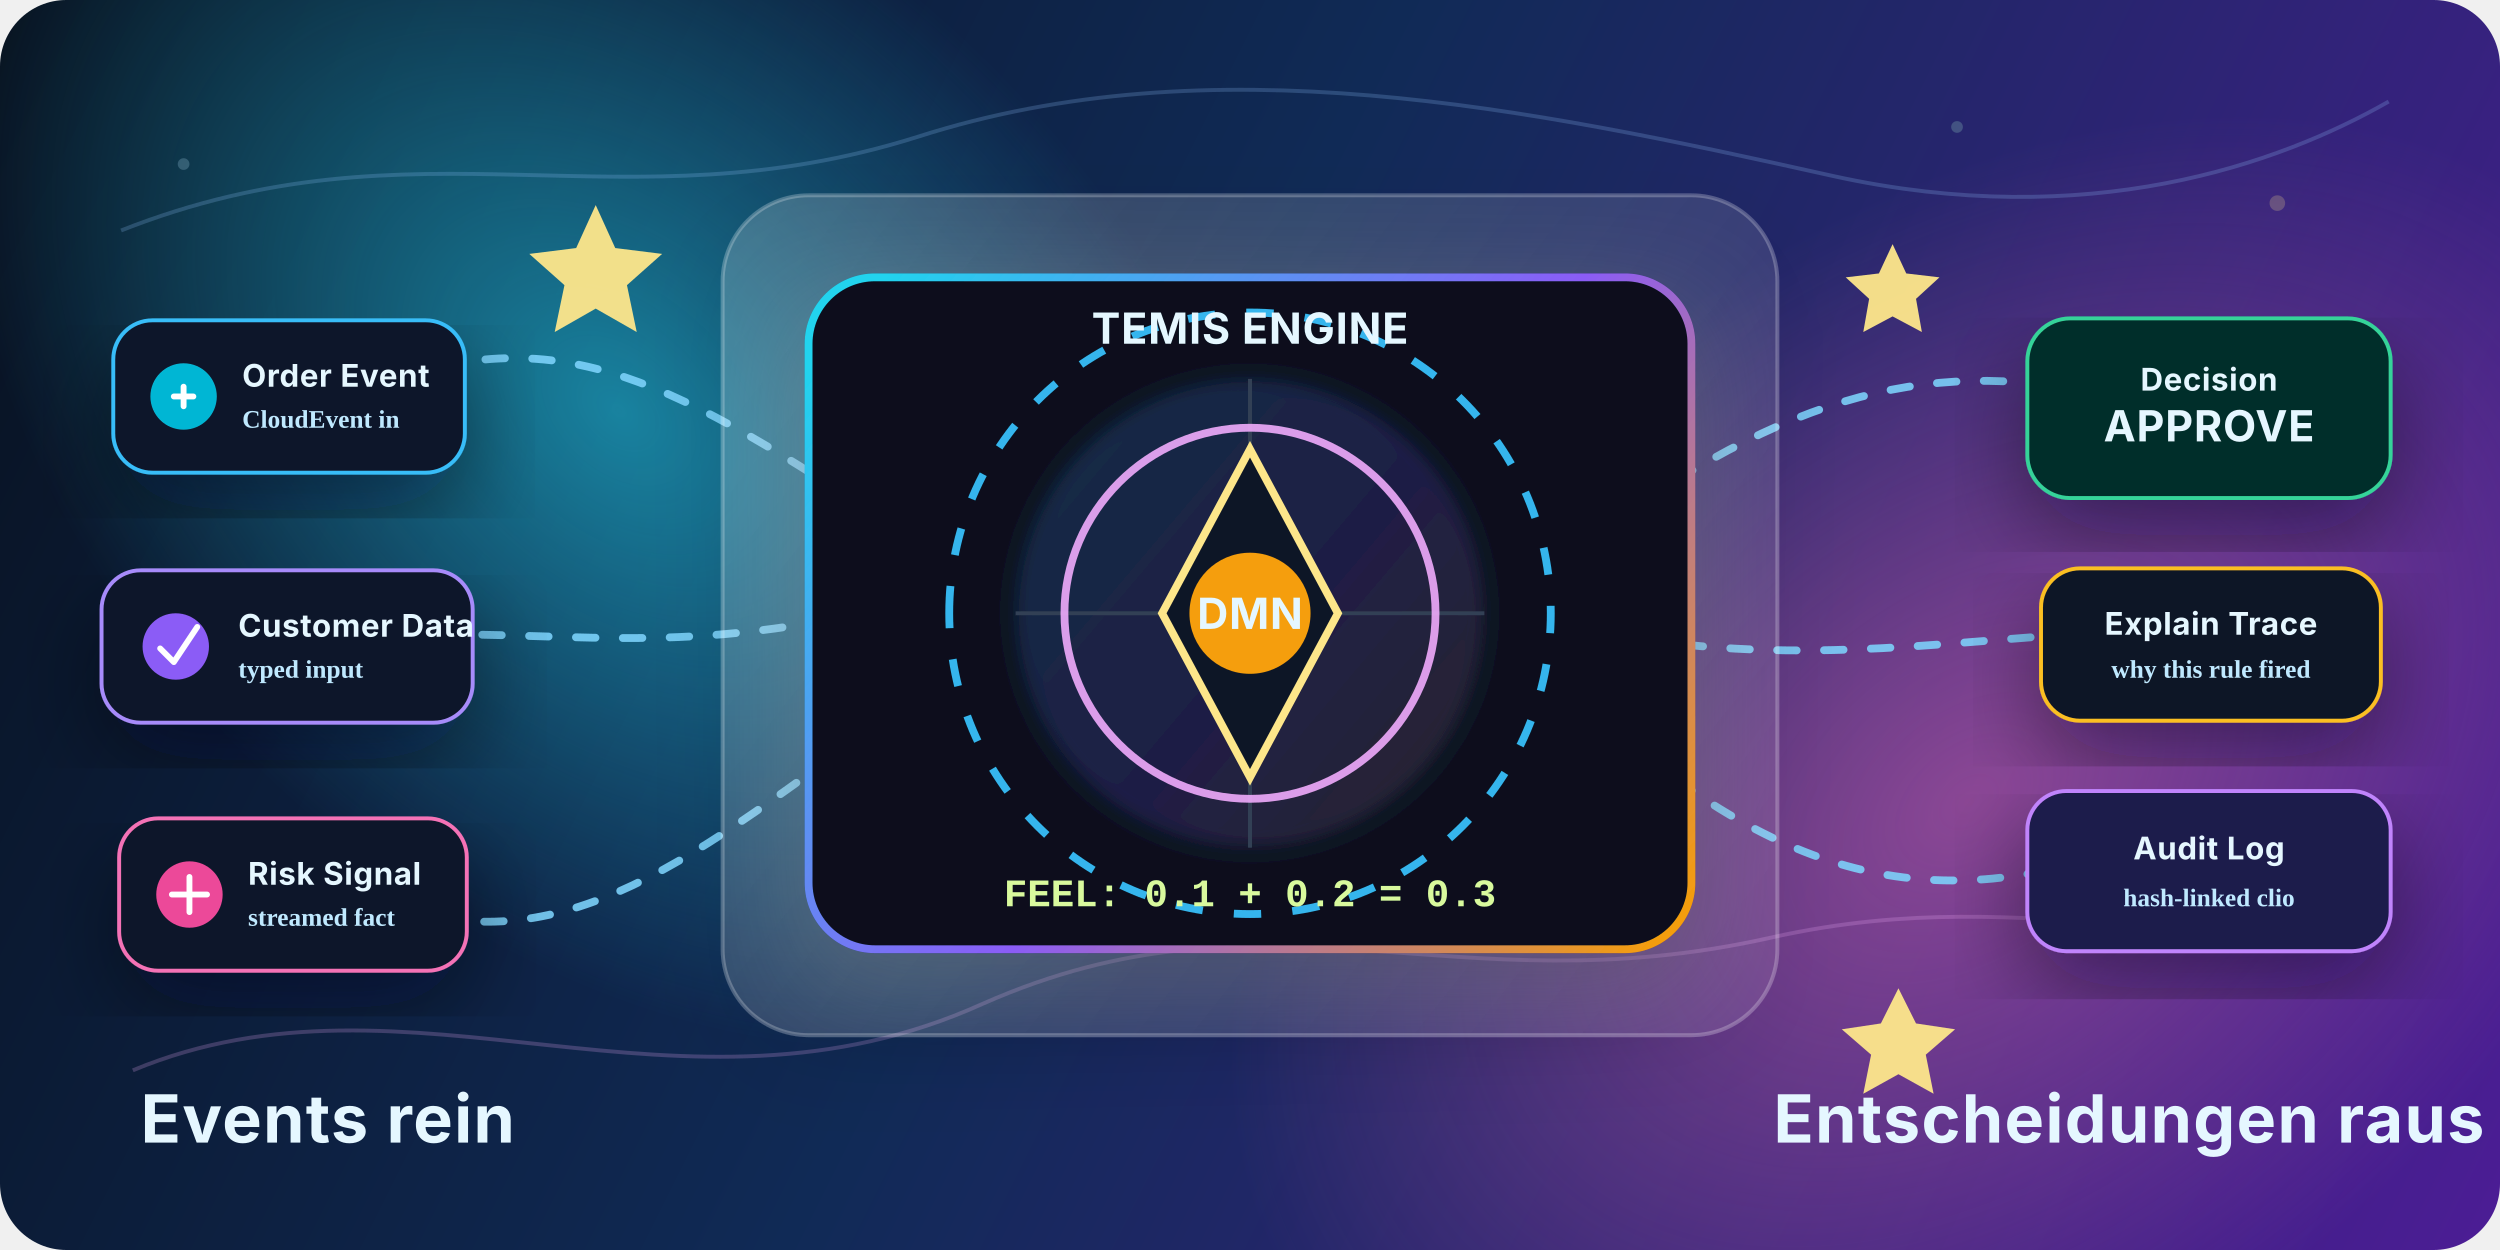
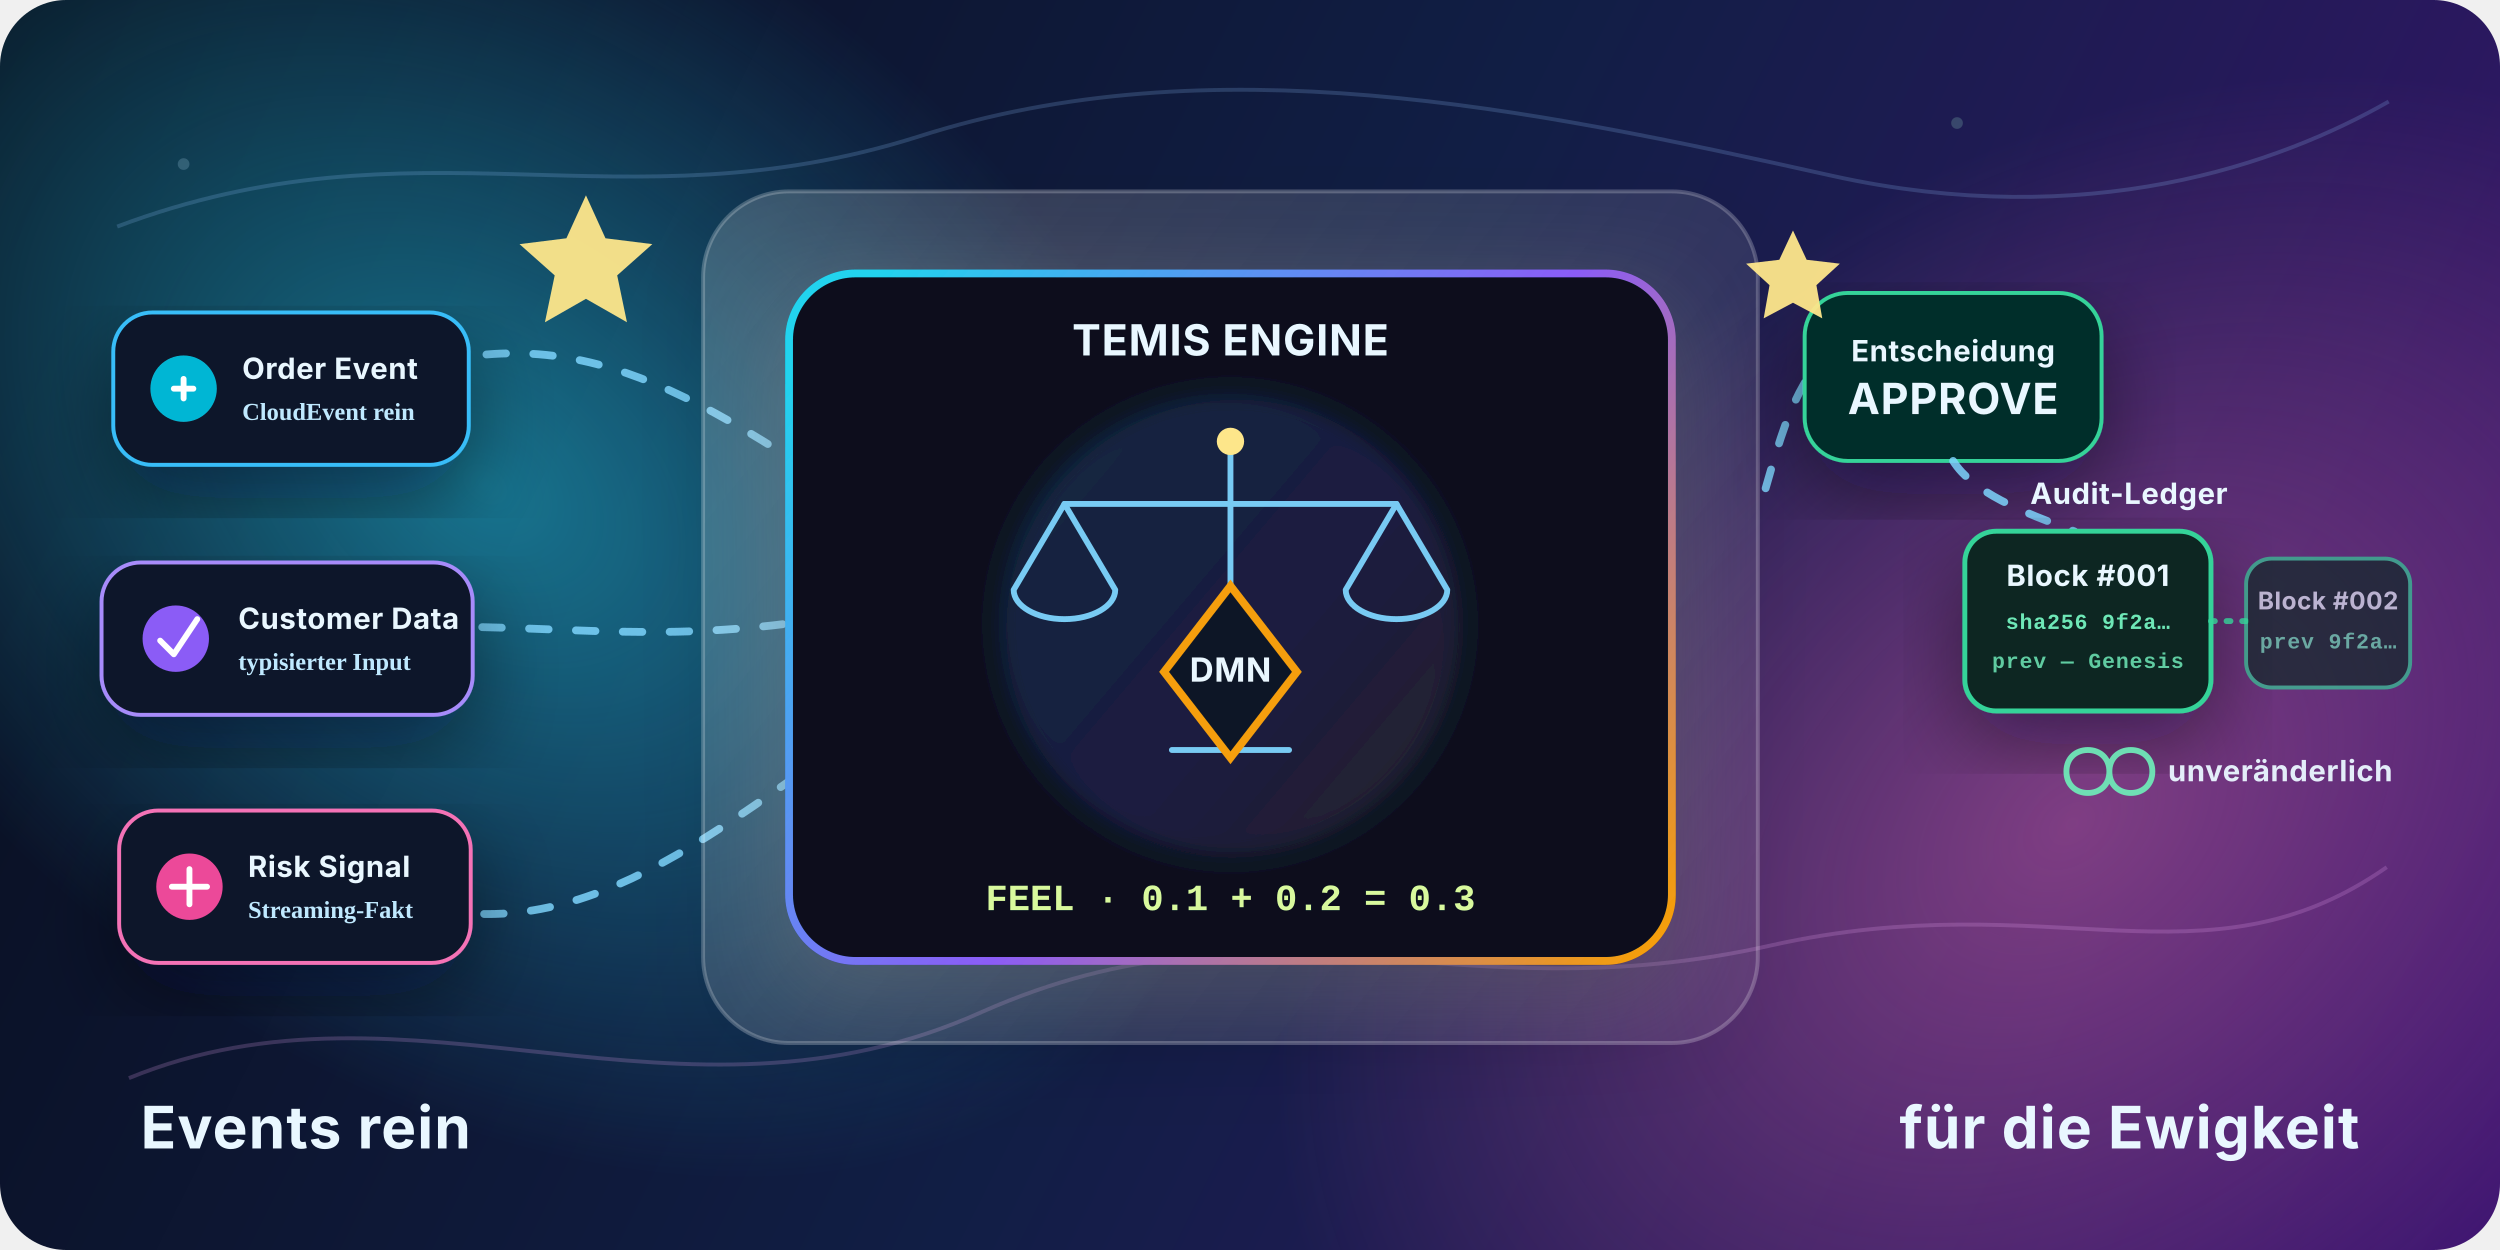
<svg xmlns="http://www.w3.org/2000/svg" width="1280" height="640" viewBox="0 0 1280 640" fill="none" role="img" aria-labelledby="title desc">
  <defs>
    <linearGradient id="bg" x1="0" y1="0" x2="1280" y2="640" gradientUnits="userSpaceOnUse">
-       <stop stop-color="#08111F" />
-       <stop offset="0.45" stop-color="#102A56" />
-       <stop offset="1" stop-color="#4C1D95" />
+       <stop stop-color="#080D1C" />
+       <stop offset="0.5" stop-color="#111E45" />
+       <stop offset="1" stop-color="#3B1470" />
    </linearGradient>
-     <radialGradient id="glowA" cx="0" cy="0" r="1" gradientUnits="userSpaceOnUse" gradientTransform="translate(316 210) rotate(43) scale(390 260)">
-       <stop stop-color="#22D3EE" stop-opacity="0.55" />
+     <radialGradient id="glowA" cx="0" cy="0" r="1" gradientUnits="userSpaceOnUse" gradientTransform="translate(250 250) rotate(38) scale(430 300)">
+       <stop stop-color="#22D3EE" stop-opacity="0.5" />
      <stop offset="1" stop-color="#22D3EE" stop-opacity="0" />
    </radialGradient>
-     <radialGradient id="glowB" cx="0" cy="0" r="1" gradientUnits="userSpaceOnUse" gradientTransform="translate(1010 410) rotate(141) scale(430 290)">
-       <stop stop-color="#F472B6" stop-opacity="0.46" />
+     <radialGradient id="glowB" cx="0" cy="0" r="1" gradientUnits="userSpaceOnUse" gradientTransform="translate(1060 420) rotate(140) scale(460 320)">
+       <stop stop-color="#F472B6" stop-opacity="0.42" />
      <stop offset="1" stop-color="#F472B6" stop-opacity="0" />
    </radialGradient>
-     <linearGradient id="engine" x1="450" y1="145" x2="850" y2="485" gradientUnits="userSpaceOnUse">
+     <linearGradient id="engine" x1="440" y1="150" x2="840" y2="490" gradientUnits="userSpaceOnUse">
      <stop stop-color="#22D3EE" />
      <stop offset="0.52" stop-color="#8B5CF6" />
      <stop offset="1" stop-color="#F59E0B" />
    </linearGradient>
-     <linearGradient id="card" x1="390" y1="110" x2="925" y2="535" gradientUnits="userSpaceOnUse">
-       <stop stop-color="#FFFFFF" stop-opacity="0.18" />
-       <stop offset="1" stop-color="#FFFFFF" stop-opacity="0.06" />
+     <linearGradient id="card" x1="380" y1="110" x2="900" y2="530" gradientUnits="userSpaceOnUse">
+       <stop stop-color="#FFFFFF" stop-opacity="0.17" />
+       <stop offset="1" stop-color="#FFFFFF" stop-opacity="0.05" />
    </linearGradient>
-     <filter id="shadow" x="-20%" y="-20%" width="140%" height="150%" color-interpolation-filters="sRGB">
-       <feDropShadow dx="0" dy="18" stdDeviation="24" flood-color="#020617" flood-opacity="0.45" />
+     <linearGradient id="chain" x1="980" y1="0" x2="1240" y2="0" gradientUnits="userSpaceOnUse">
+       <stop stop-color="#34D399" />
+       <stop offset="1" stop-color="#34D399" stop-opacity="0.15" />
+     </linearGradient>
+     <filter id="shadow" x="-25%" y="-25%" width="150%" height="160%" color-interpolation-filters="sRGB">
+       <feDropShadow dx="0" dy="16" stdDeviation="22" flood-color="#020617" flood-opacity="0.45" />
    </filter>
-     <filter id="soft" x="-30%" y="-30%" width="160%" height="160%" color-interpolation-filters="sRGB">
-       <feGaussianBlur stdDeviation="4" />
+     <filter id="soft" x="-40%" y="-40%" width="180%" height="180%" color-interpolation-filters="sRGB">
+       <feGaussianBlur stdDeviation="5" />
    </filter>
    <style>
-       .label{font-family:Inter, ui-sans-serif, system-ui, -apple-system, BlinkMacSystemFont, "Segoe UI", sans-serif; fill:#E5F7FF; font-weight:700; letter-spacing:.02em}
-       .small{font-size:22px}.tiny{font-size:16px}.micro{font-size:13px; fill:#BFE9FF; font-weight:600}.mono{font-family:"SFMono-Regular",Consolas,"Liberation Mono",monospace; fill:#D9F99D; font-weight:700}
-       .line{stroke:#7DD3FC; stroke-width:4; stroke-linecap:round; stroke-dasharray:10 14; opacity:.88}
-       .spark{fill:#FDE68A}.event{filter:url(#shadow)}
+       .label{font-family:Inter, ui-sans-serif, system-ui, -apple-system, BlinkMacSystemFont, "Segoe UI", sans-serif; fill:#E9F7FF; font-weight:700; letter-spacing:.02em}
+       .small{font-size:22px}.tiny{font-size:15px}.micro{font-size:12.5px; fill:#BFE9FF; font-weight:600}
+       .mono{font-family:"SFMono-Regular",Consolas,"Liberation Mono",monospace; fill:#D9F99D; font-weight:700}
+       .hash{font-family:"SFMono-Regular",Consolas,"Liberation Mono",monospace; fill:#6EE7B7; font-weight:600; font-size:11px; letter-spacing:.04em}
+       .flow{stroke:#7DD3FC; stroke-width:4; stroke-linecap:round; stroke-dasharray:10 14; opacity:.85}
+       .spark{fill:#FDE68A}
    </style>
  </defs>
  <rect width="1280" height="640" rx="34" fill="url(#bg)" />
  <rect width="1280" height="640" rx="34" fill="url(#glowA)" />
  <rect width="1280" height="640" rx="34" fill="url(#glowB)" />
-   <g opacity="0.22">
-     <path d="M62 118C214 58 318 118 470 70C620 22 781 55 938 90C1069 119 1167 84 1223 52" stroke="#93C5FD" stroke-width="2" />
-     <path d="M68 548C210 489 348 584 503 514C650 449 743 517 907 480C1050 448 1129 505 1220 440" stroke="#F0ABFC" stroke-width="2" />
+   <g opacity="0.2">
+     <path d="M60 116C214 58 318 118 470 70C620 22 781 55 938 90C1069 119 1167 84 1223 52" stroke="#93C5FD" stroke-width="2" />
+     <path d="M66 552C210 493 348 588 503 518C650 453 743 521 907 484C1050 452 1129 509 1222 444" stroke="#F0ABFC" stroke-width="2" />
    <circle cx="94" cy="84" r="3" fill="#BAE6FD" />
-     <circle cx="1166" cy="104" r="4" fill="#FDE68A" />
-     <circle cx="112" cy="489" r="4" fill="#F0ABFC" />
-     <circle cx="1002" cy="65" r="3" fill="#A7F3D0" />
+     <circle cx="1002" cy="63" r="3" fill="#A7F3D0" />
+     <circle cx="120" cy="486" r="4" fill="#F0ABFC" />
  </g>
-   <path class="line" d="M158 214 C260 160 320 182 418 244" />
-   <path class="line" d="M151 328 C265 318 315 336 415 319" />
-   <path class="line" d="M158 442 C258 506 330 457 420 392" />
-   <path class="line" d="M858 246 C955 186 1030 182 1131 218" />
-   <path class="line" d="M862 330 C958 340 1033 322 1134 322" />
-   <path class="line" d="M858 399 C956 470 1034 460 1134 417" />
-   <g class="event" transform="translate(58 164)">
-     <rect width="180" height="78" rx="20" fill="#0F172A" stroke="#38BDF8" stroke-width="2" />
+   <path class="flow" d="M158 210 C262 158 322 180 416 242" />
+   <path class="flow" d="M151 324 C265 314 315 332 413 318" />
+   <path class="flow" d="M158 438 C258 502 330 453 418 390" />
+   <g filter="url(#shadow)" transform="translate(58 160)">
+     <rect width="182" height="78" rx="20" fill="#0F172A" stroke="#38BDF8" stroke-width="2" />
    <circle cx="36" cy="39" r="17" fill="#06B6D4" />
    <path d="M31 39h10M36 34v10" stroke="white" stroke-width="3" stroke-linecap="round" />
    <text x="66" y="34" class="label tiny">Order Event</text>
-     <text x="66" y="55" class="micro">CloudEvent in</text>
+     <text x="66" y="55" class="micro">CloudEvent rein</text>
  </g>
-   <g class="event" transform="translate(52 292)">
+   <g filter="url(#shadow)" transform="translate(52 288)">
    <rect width="190" height="78" rx="20" fill="#0F172A" stroke="#A78BFA" stroke-width="2" />
    <circle cx="38" cy="39" r="17" fill="#8B5CF6" />
    <path d="M30 40l7 7 12-18" stroke="white" stroke-width="3" stroke-linecap="round" stroke-linejoin="round" />
    <text x="70" y="34" class="label tiny">Customer Data</text>
-     <text x="70" y="55" class="micro">typed input</text>
+     <text x="70" y="55" class="micro">typisierter Input</text>
  </g>
-   <g class="event" transform="translate(61 419)">
-     <rect width="178" height="78" rx="20" fill="#0F172A" stroke="#F472B6" stroke-width="2" />
+   <g filter="url(#shadow)" transform="translate(61 415)">
+     <rect width="180" height="78" rx="20" fill="#0F172A" stroke="#F472B6" stroke-width="2" />
    <circle cx="36" cy="39" r="17" fill="#EC4899" />
    <path d="M27 39h18M36 30v18" stroke="white" stroke-width="3" stroke-linecap="round" />
    <text x="66" y="34" class="label tiny">Risk Signal</text>
-     <text x="66" y="55" class="micro">streamed fact</text>
+     <text x="66" y="55" class="micro">Streaming-Fakt</text>
  </g>
  <g filter="url(#shadow)">
-     <rect x="370" y="100" width="540" height="430" rx="44" fill="url(#card)" stroke="white" stroke-opacity="0.24" stroke-width="2" />
-     <rect x="414" y="142" width="452" height="344" rx="34" fill="#07111F" stroke="url(#engine)" stroke-width="4" />
-     <circle cx="640" cy="314" r="120" fill="url(#engine)" opacity="0.18" filter="url(#soft)" />
-     <path d="M520 314h240M640 194v240" stroke="#334155" stroke-width="2" />
-     <path d="M486 314c0-85 69-154 154-154s154 69 154 154-69 154-154 154-154-69-154-154Z" stroke="#38BDF8" stroke-width="4" stroke-dasharray="14 16" opacity="0.95" />
-     <path d="M545 314c0-52 43-95 95-95s95 43 95 95-43 95-95 95-95-43-95-95Z" stroke="#F0ABFC" stroke-width="4" opacity="0.9" />
-     <path d="M640 230l45 84-45 84-45-84 45-84Z" fill="#111827" stroke="#FDE68A" stroke-width="4" />
-     <circle cx="640" cy="314" r="31" fill="#F59E0B" />
-     <text x="640" y="322" text-anchor="middle" class="label small" fill="#111827">DMN</text>
-     <text x="640" y="176" text-anchor="middle" class="label small">TEMIS ENGINE</text>
-     <text x="640" y="464" text-anchor="middle" class="mono" font-size="20">FEEL: 0.1 + 0.2 = 0.3</text>
+     <rect x="360" y="98" width="540" height="436" rx="44" fill="url(#card)" stroke="white" stroke-opacity="0.22" stroke-width="2" />
+     <rect x="404" y="140" width="452" height="352" rx="34" fill="#07111F" stroke="url(#engine)" stroke-width="4" />
+     <circle cx="630" cy="320" r="118" fill="url(#engine)" opacity="0.16" filter="url(#soft)" />
+     <text x="630" y="182" text-anchor="middle" class="label small">TEMIS ENGINE</text>
+     <g stroke="#7DD3FC" stroke-width="3" stroke-linecap="round" fill="none" opacity="0.95">
+       <path d="M630 226v150" />
+       <path d="M545 258h170" />
+       <path d="M545 258l-26 44M545 258l26 44M519 302a26 15 0 0 0 52 0" />
+       <path d="M715 258l-26 44M715 258l26 44M689 302a26 15 0 0 0 52 0" />
+       <path d="M600 384h60" />
+     </g>
+     <circle cx="630" cy="226" r="7" fill="#FDE68A" />
+     <path d="M630 300l34 44-34 44-34-44 34-44Z" fill="#111827" stroke="#F59E0B" stroke-width="4" />
+     <text x="630" y="349" text-anchor="middle" class="label" font-size="17" fill="#FDE68A">DMN</text>
+     <text x="630" y="466" text-anchor="middle" class="mono" font-size="19">FEEL · 0.1 + 0.2 = 0.3</text>
  </g>
-   <g filter="url(#shadow)" transform="translate(1038 163)">
-     <rect width="186" height="92" rx="22" fill="#052E2B" stroke="#34D399" stroke-width="2" />
-     <text x="93" y="37" text-anchor="middle" class="label tiny">Decision</text>
-     <text x="93" y="63" text-anchor="middle" class="label small" fill="#A7F3D0">APPROVE</text>
+   <path class="flow" d="M904 250 C912 222 916 210 924 196" />
+   <g filter="url(#shadow)" transform="translate(924 150)">
+     <rect width="152" height="86" rx="22" fill="#052E2B" stroke="#34D399" stroke-width="2" />
+     <text x="76" y="35" text-anchor="middle" class="label tiny">Entscheidung</text>
+     <text x="76" y="62" text-anchor="middle" class="label small" fill="#A7F3D0">APPROVE</text>
  </g>
-   <g filter="url(#shadow)" transform="translate(1045 291)">
-     <rect width="174" height="78" rx="20" fill="#111827" stroke="#FBBF24" stroke-width="2" />
-     <text x="87" y="34" text-anchor="middle" class="label tiny">Explain Trace</text>
-     <text x="87" y="56" text-anchor="middle" class="micro">why this rule fired</text>
+   <path class="flow" d="M1000 236 C1010 252 1035 262 1062 272" />
+   <text x="1090" y="258" text-anchor="middle" class="label tiny" fill="#A7F3D0">Audit-Ledger</text>
+   <g filter="url(#shadow)">
+     <rect x="1006" y="272" width="126" height="92" rx="16" fill="#0B2721" stroke="#34D399" stroke-width="2.5" />
+     <text x="1069" y="300" text-anchor="middle" class="label tiny" fill="#D1FAE5">Block #001</text>
+     <text x="1069" y="322" text-anchor="middle" class="hash">sha256 9f2a…</text>
+     <text x="1069" y="342" text-anchor="middle" class="hash" opacity="0.85">prev — Genesis</text>
  </g>
-   <g filter="url(#shadow)" transform="translate(1038 405)">
-     <rect width="186" height="82" rx="20" fill="#1E1B4B" stroke="#C084FC" stroke-width="2" />
-     <text x="93" y="35" text-anchor="middle" class="label tiny">Audit Log</text>
-     <text x="93" y="59" text-anchor="middle" class="micro">hash-linked clio</text>
+   <path d="M1132 318 H1150" stroke="#34D399" stroke-width="3" stroke-dasharray="2 6" stroke-linecap="round" opacity="0.8" />
+   <g opacity="0.66">
+     <rect x="1150" y="286" width="84" height="66" rx="13" fill="#0B2721" stroke="#34D399" stroke-width="2" />
+     <text x="1192" y="312" text-anchor="middle" class="label" font-size="12.5" fill="#D1FAE5">Block #002</text>
+     <text x="1192" y="332" text-anchor="middle" class="hash">prev 9f2a…</text>
+   </g>
+   <g transform="translate(1058 384)" opacity="0.95">
+     <path d="M0 11c0-7 5-11 11-11s11 4 11 11-5 11-11 11-11-4-11-11ZM22 11c0-7 5-11 11-11s11 4 11 11-5 11-11 11-11-4-11-11Z" fill="none" stroke="#6EE7B7" stroke-width="3" />
+     <text x="52" y="16" class="label tiny" fill="#A7F3D0">unveränderlich</text>
  </g>
  <g opacity="0.95">
-     <path d="M305 105l10 22 24 3-18 16 5 24-21-12-21 12 5-24-18-16 24-3 10-22Z" class="spark" />
-     <path d="M969 125l7 15 17 2-12 11 3 17-15-8-15 8 3-17-12-11 17-2 7-15Z" class="spark" />
-     <path d="M972 506l9 18 20 3-15 13 4 20-18-10-18 10 4-20-15-13 20-3 9-18Z" class="spark" />
+     <path d="M300 100l10 22 24 3-18 16 5 24-21-12-21 12 5-24-18-16 24-3 10-22Z" class="spark" />
+     <path d="M918 118l7 15 17 2-12 11 3 17-15-8-15 8 3-17-12-11 17-2 7-15Z" class="spark" />
  </g>
-   <text x="72" y="585" class="label" font-size="34">Events rein</text>
-   <text x="1090" y="585" text-anchor="middle" class="label" font-size="34">Entscheidungen raus</text>
+   <text x="72" y="588" class="label" font-size="30">Events rein</text>
+   <text x="1208" y="588" text-anchor="end" class="label" font-size="30">für die Ewigkeit</text>
</svg>
